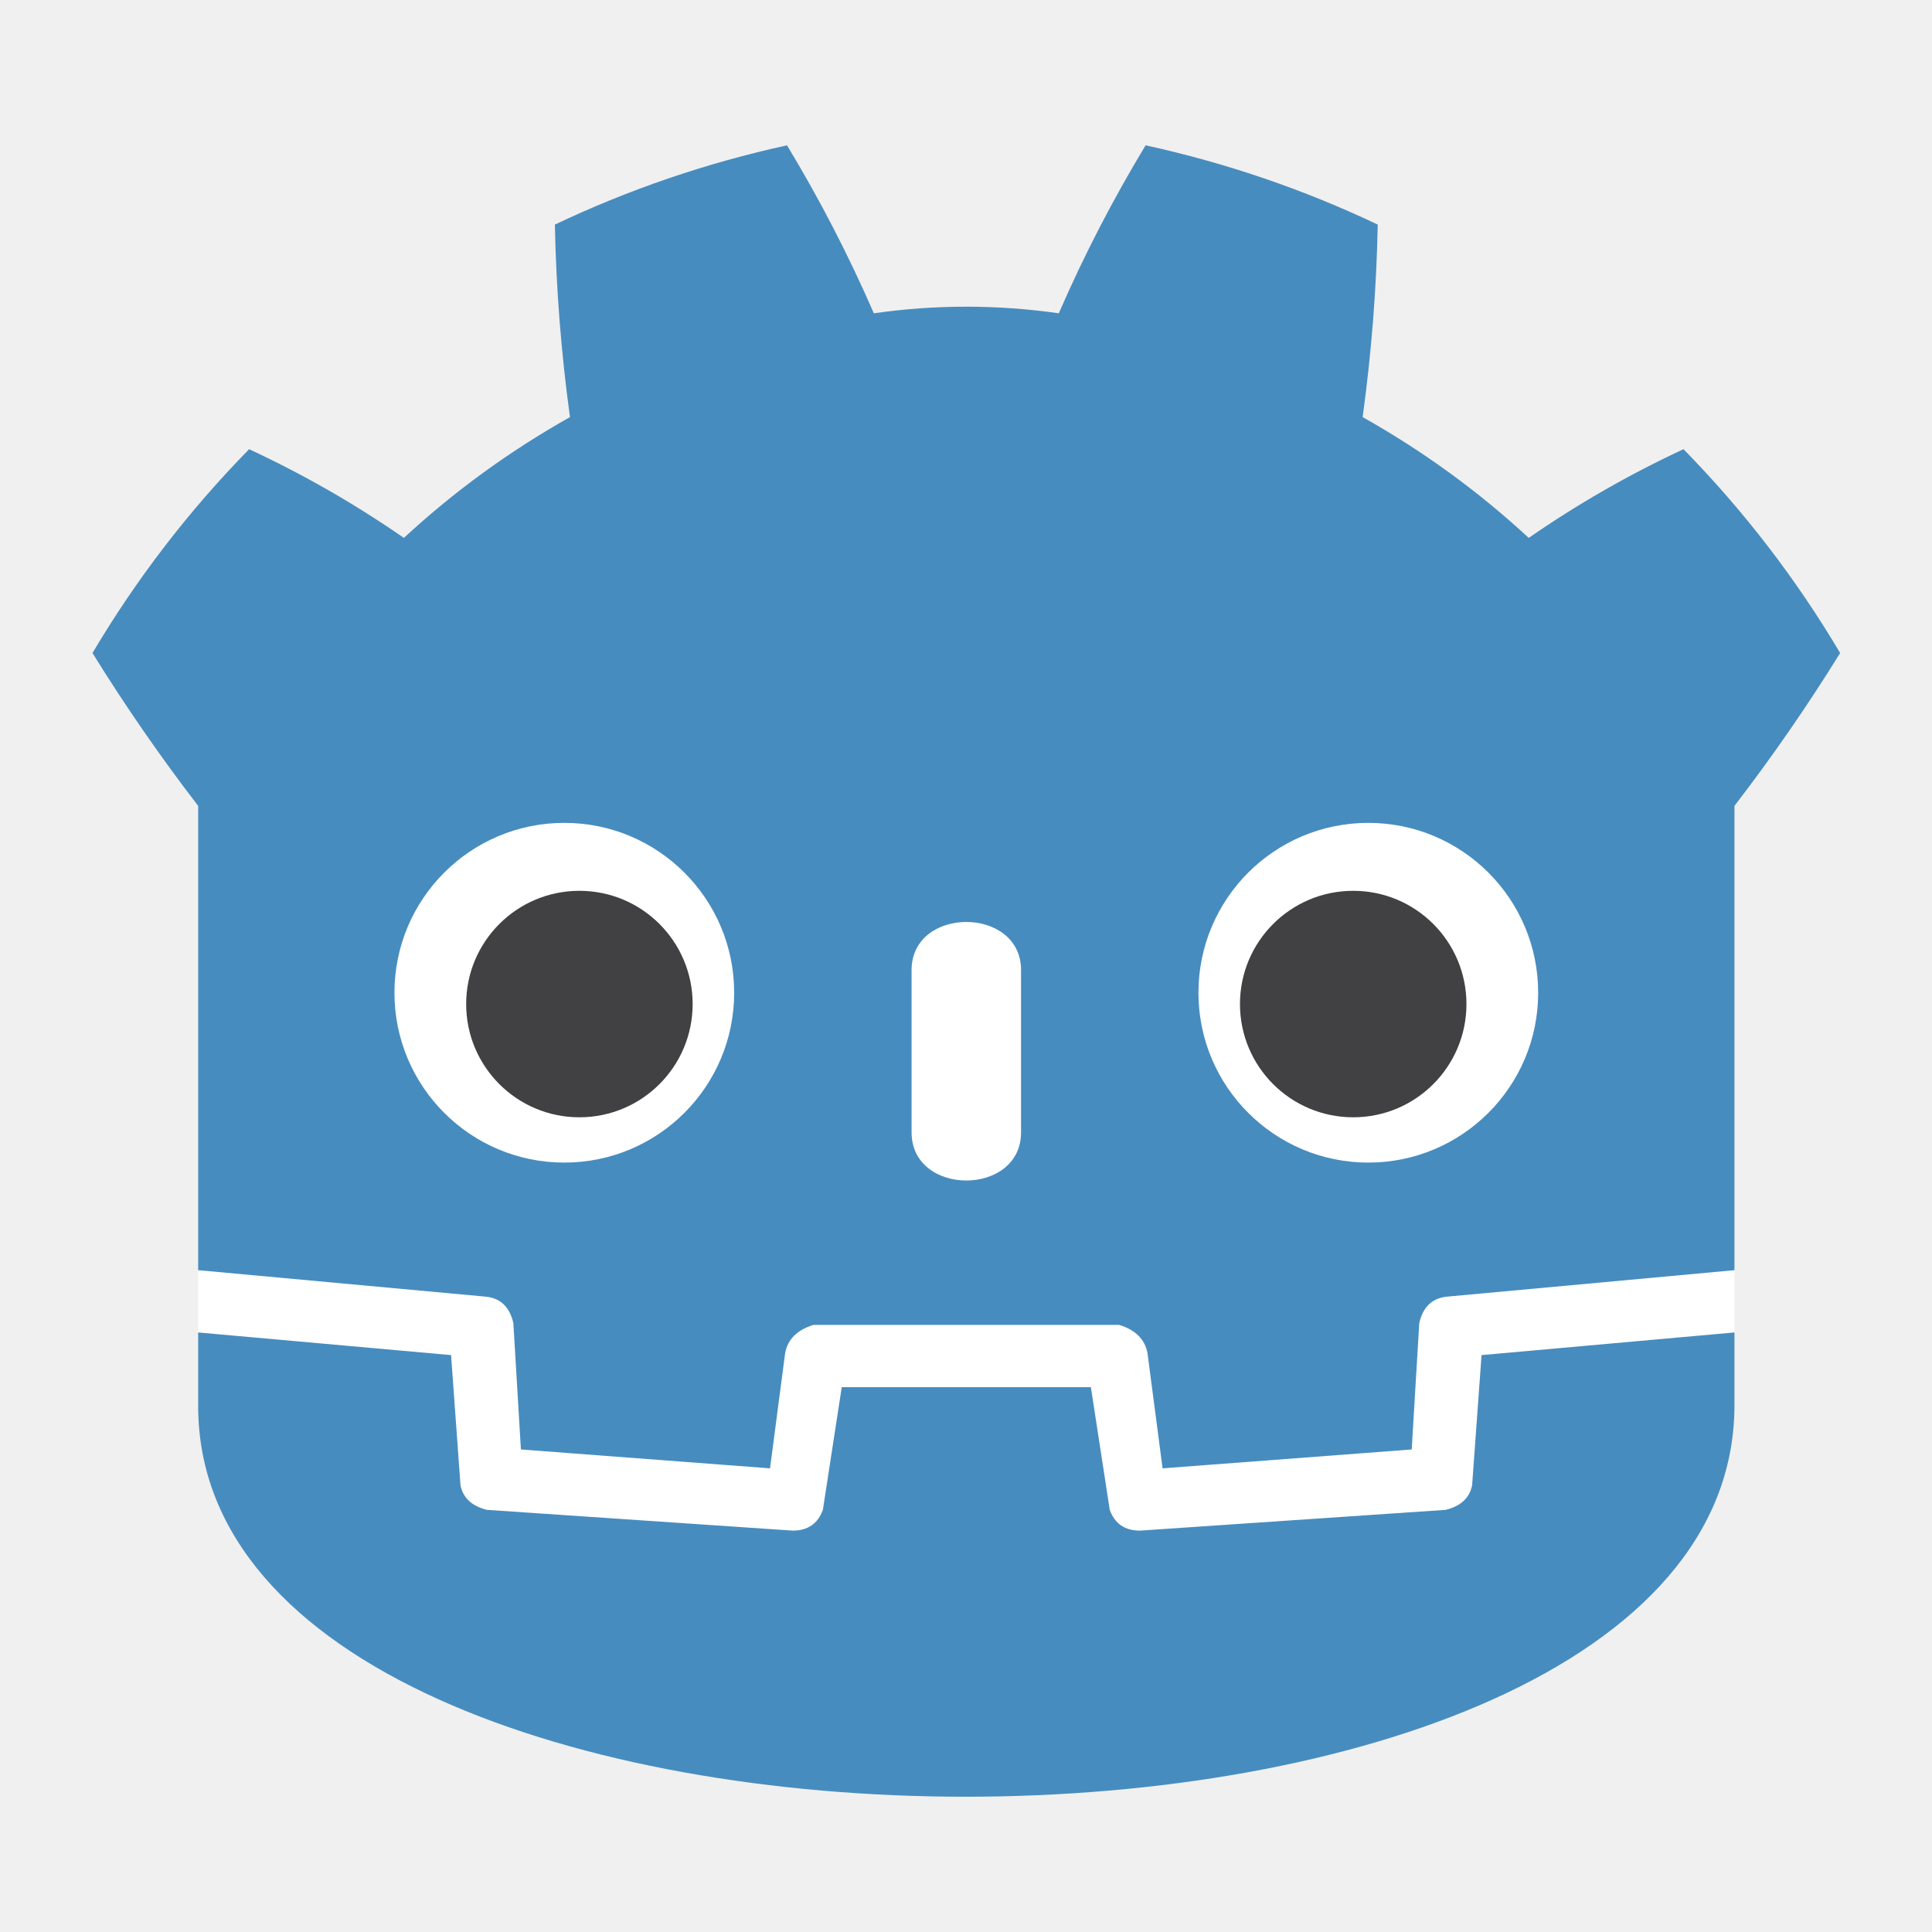
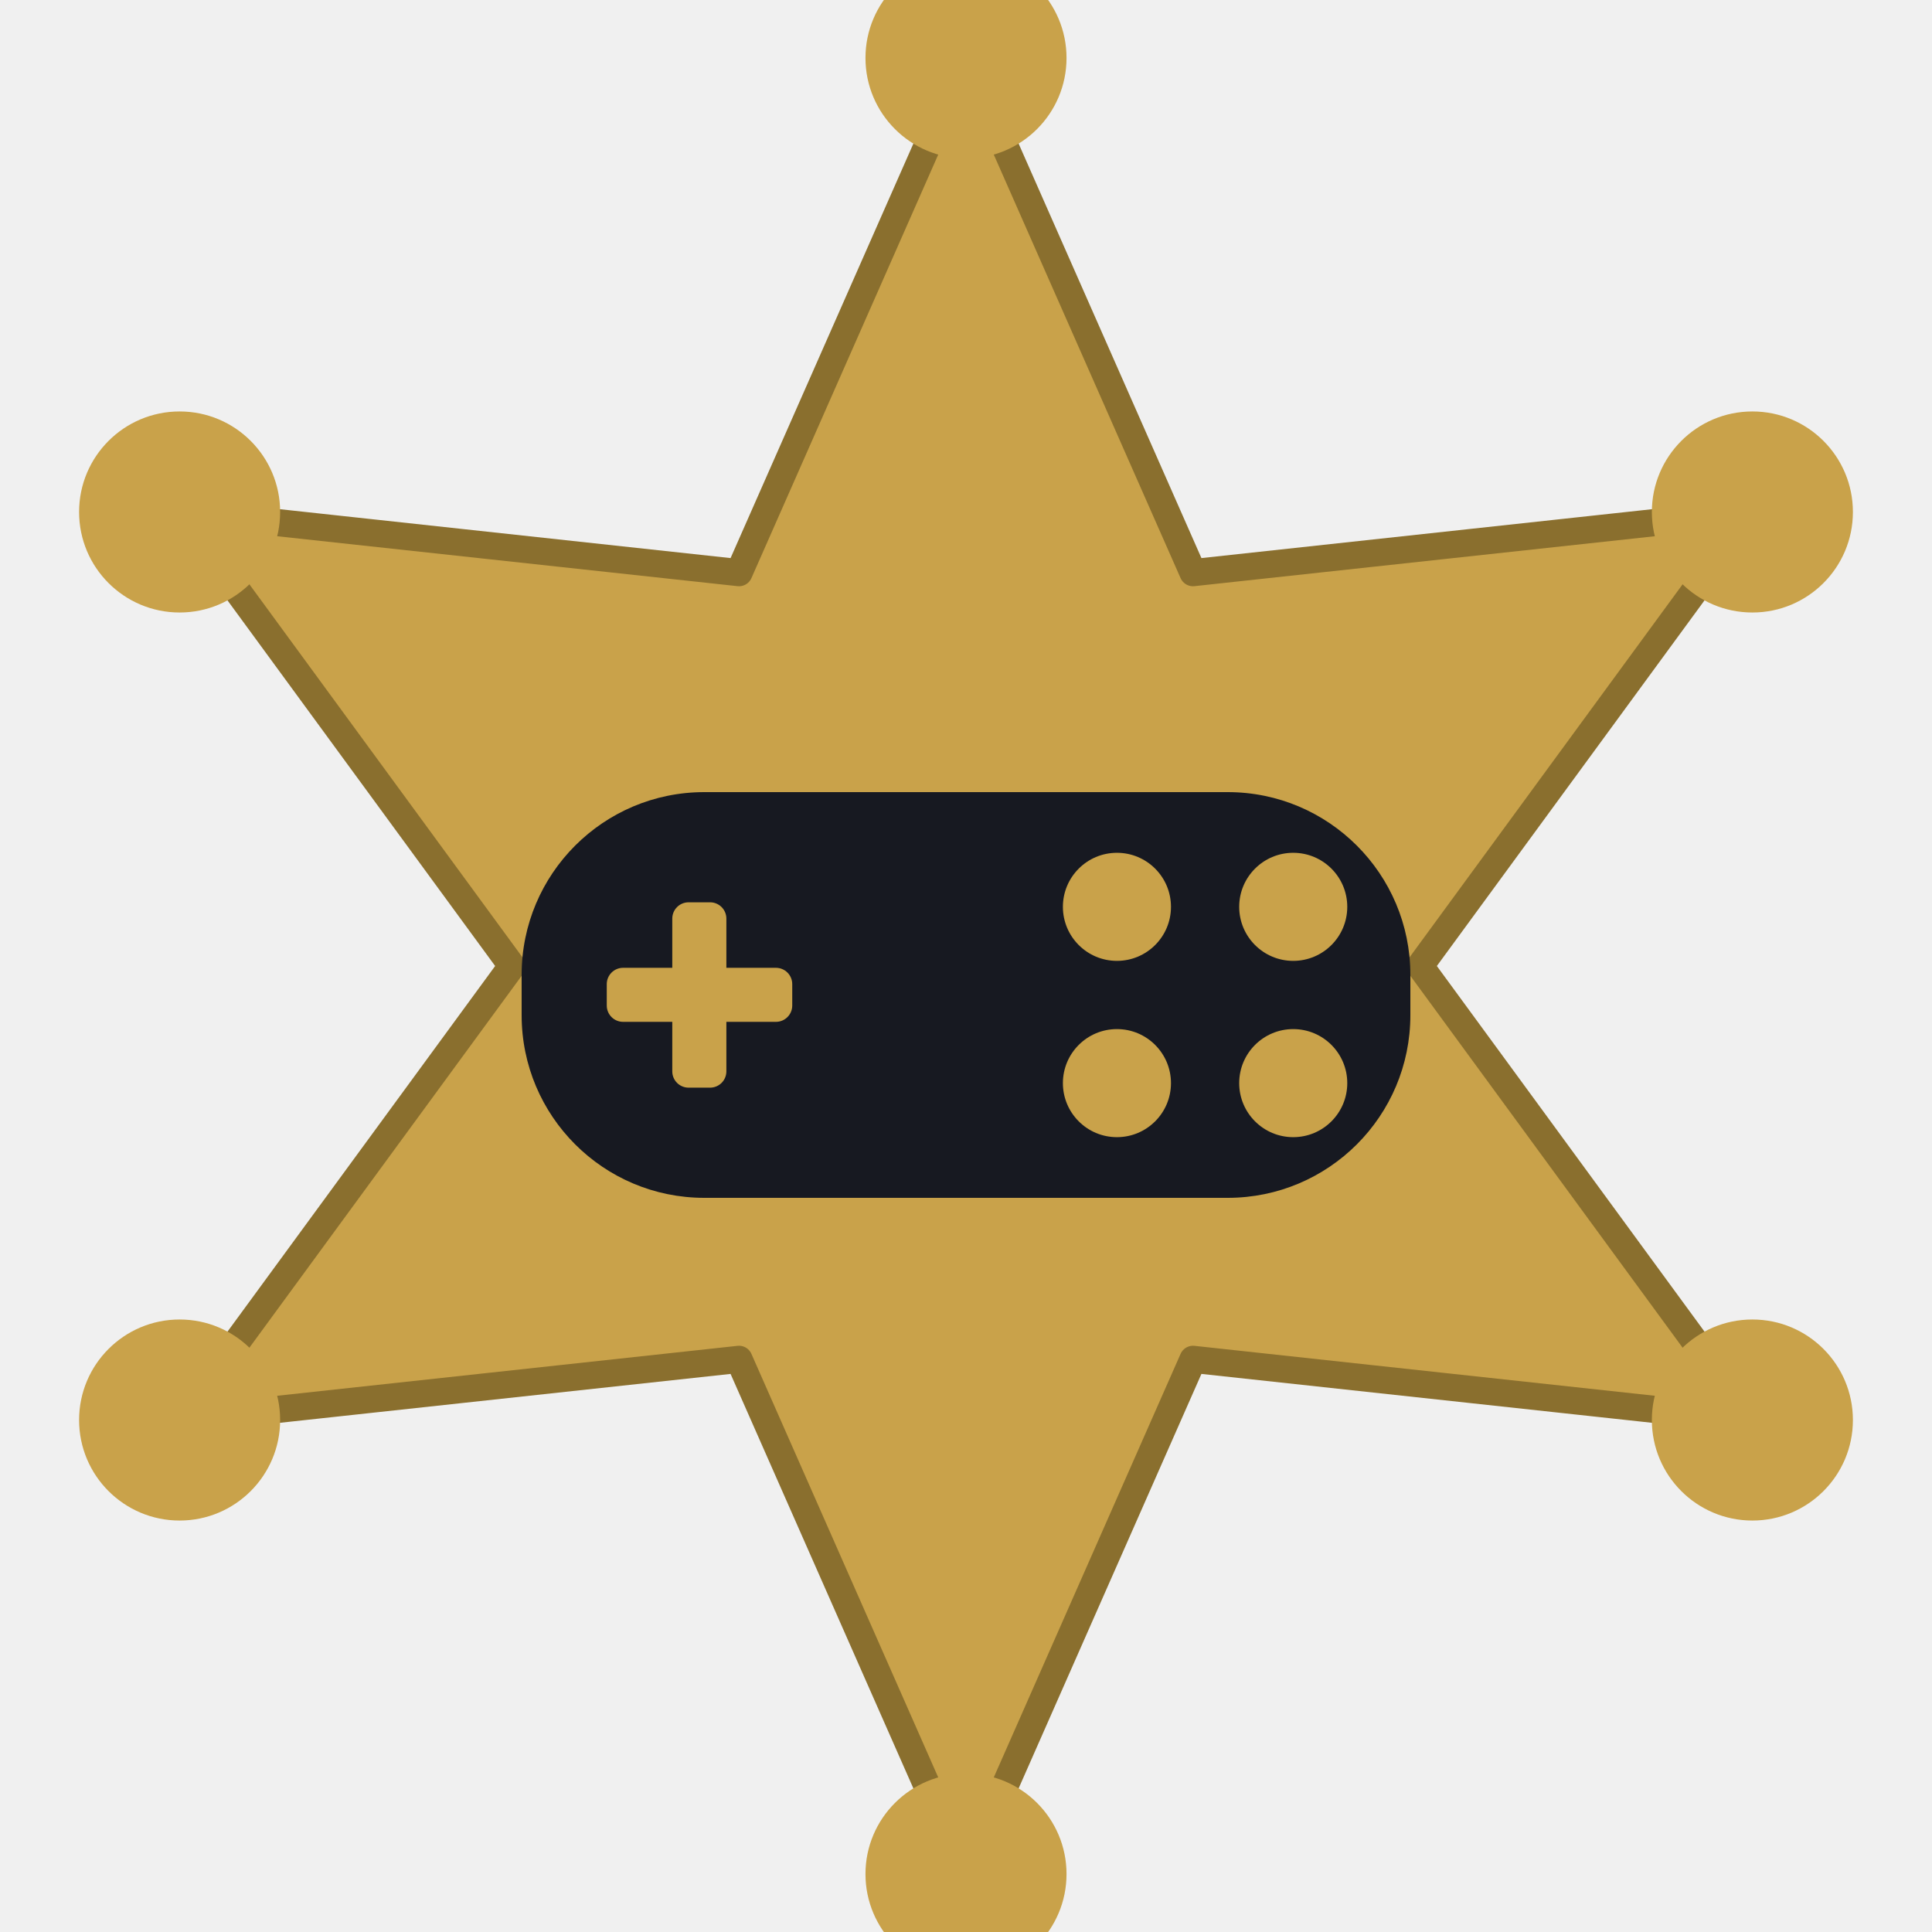
- <svg xmlns="http://www.w3.org/2000/svg" width="16" height="16">
-   <g fill="#fff" transform="scale(.01563)">
-     <path d="M105 673v33q407 354 814 0v-33z" />
-     <path fill="#478cbf" d="m105 673 152 14q12 1 15 14l4 67 132 10 8-61q2-11 15-15h162q13 4 15 15l8 61 132-10 4-67q3-13 15-14l152-14V427q30-39 56-81-35-59-83-108-43 20-82 47-40-37-88-64 7-51 8-102-59-28-123-42-26 43-46 89-49-7-98 0-20-46-46-89-64 14-123 42 1 51 8 102-48 27-88 64-39-27-82-47-48 49-83 108 26 42 56 81zm0 33v39c0 276 813 276 814 0v-39l-134 12-5 69q-2 10-14 13l-162 11q-12 0-16-11l-10-65H446l-10 65q-4 11-16 11l-162-11q-12-3-14-13l-5-69z" />
-     <path d="M483 600c0 34 58 34 58 0v-86c0-34-58-34-58 0z" />
-     <circle cx="725" cy="526" r="90" />
-     <circle cx="299" cy="526" r="90" />
-   </g>
-   <g fill="#414042" transform="scale(.01563)">
-     <circle cx="307" cy="532" r="60" />
-     <circle cx="717" cy="532" r="60" />
-   </g>
+ <svg xmlns="http://www.w3.org/2000/svg" width="512" height="512" aria-label="Game Master logo" viewBox="0 0 64 64">
+   <path fill="#c9a24a" stroke="#8a6f2e" stroke-linejoin="round" stroke-width=".9" d="M32 1.92 39.52 18.97 58.05 16.96 47.04 32 58.05 47.04 39.52 45.03 32 62.08 24.48 45.03 5.95 47.04 16.96 32 5.95 16.96 24.48 18.97z" />
+   <circle cx="32" cy="1.92" r="3.33" fill="#c9a24a" />
+   <circle cx="58.05" cy="16.96" r="3.33" fill="#c9a24a" />
+   <circle cx="58.05" cy="47.04" r="3.33" fill="#c9a24a" />
+   <circle cx="32" cy="62.08" r="3.33" fill="#c9a24a" />
+   <circle cx="5.95" cy="47.04" r="3.33" fill="#c9a24a" />
+   <circle cx="5.95" cy="16.96" r="3.33" fill="#c9a24a" />
+   <rect width="29.44" height="13.44" x="17.28" y="26.24" fill="#171921" rx="6.05" />
+   <rect width="1.792" height="6.14" x="22.27" y="29.89" fill="#c9a24a" rx=".54" />
+   <rect width="6.144" height="1.79" x="20.1" y="32.06" fill="#c9a24a" rx=".54" />
+   <circle cx="37" cy="30.04" r="1.79" fill="#c9a24a" />
+   <circle cx="42.84" cy="30.04" r="1.79" fill="#c9a24a" />
+   <circle cx="37" cy="35.88" r="1.79" fill="#c9a24a" />
+   <circle cx="42.84" cy="35.88" r="1.79" fill="#c9a24a" />
</svg>
